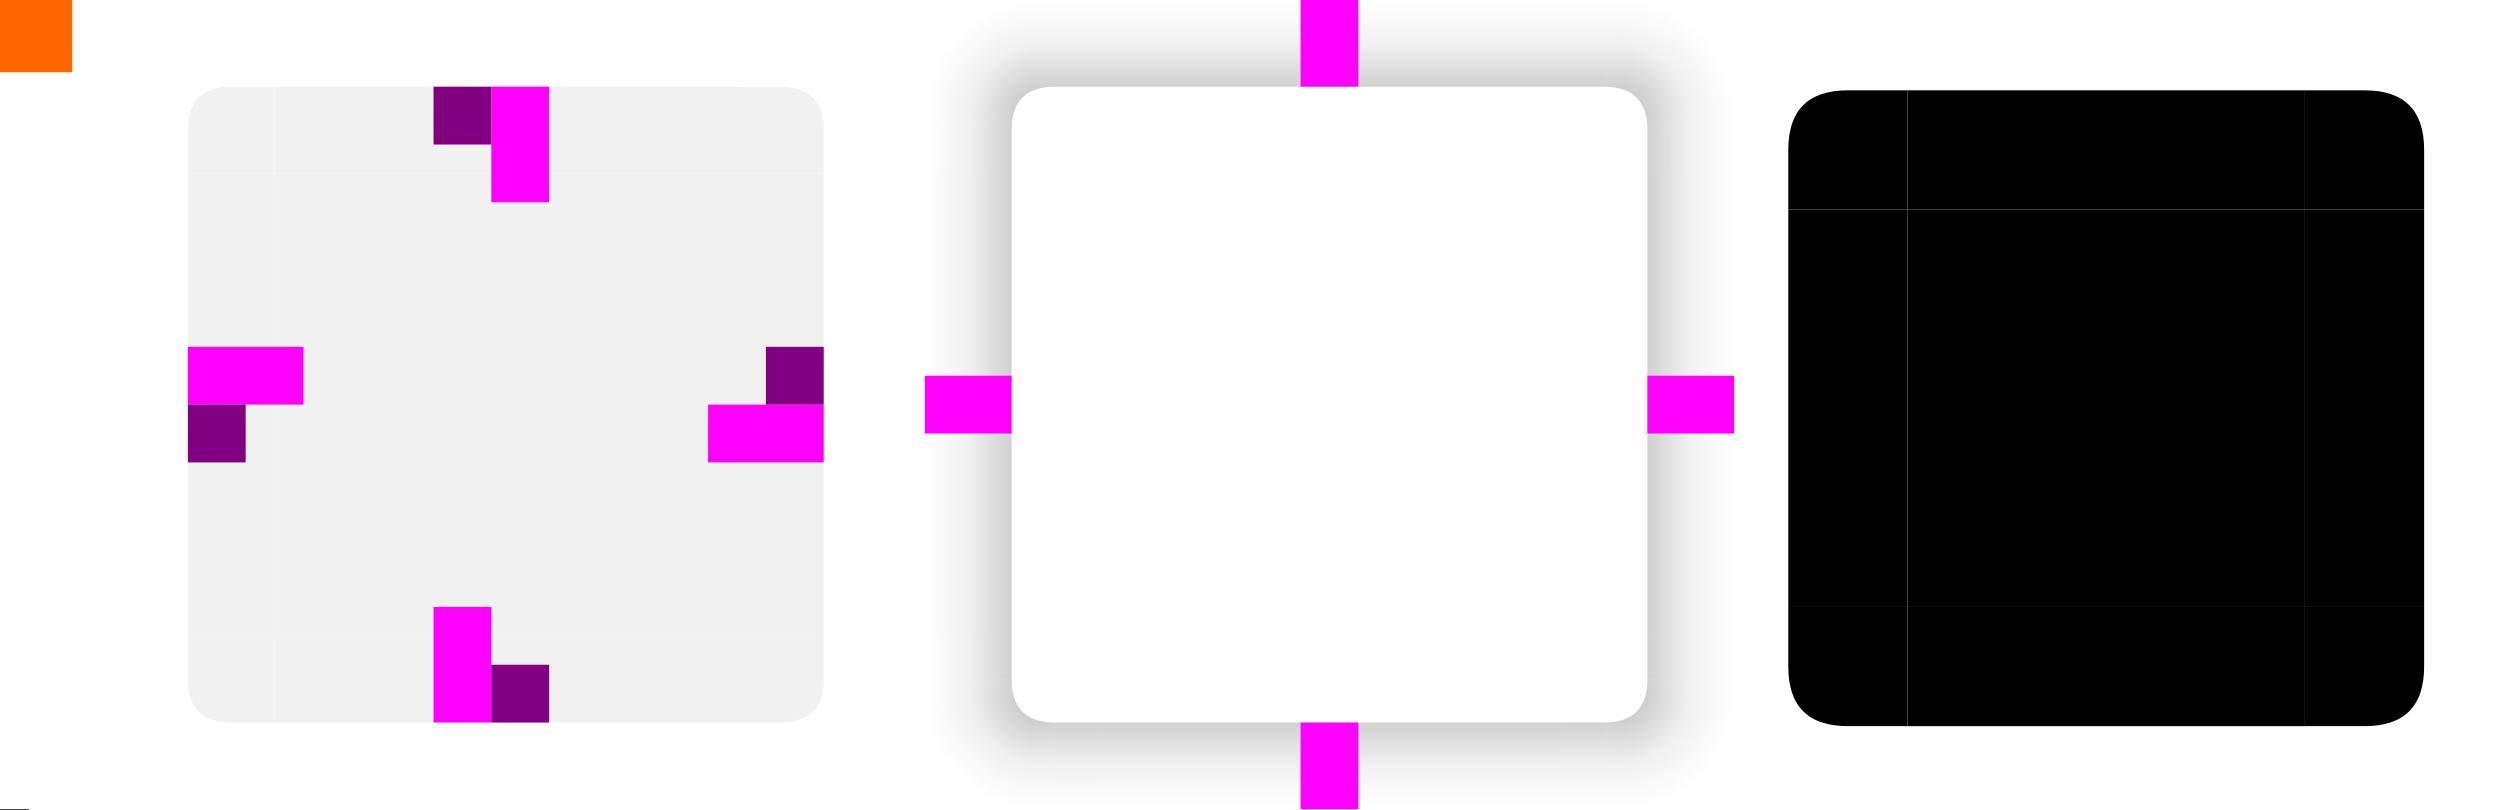
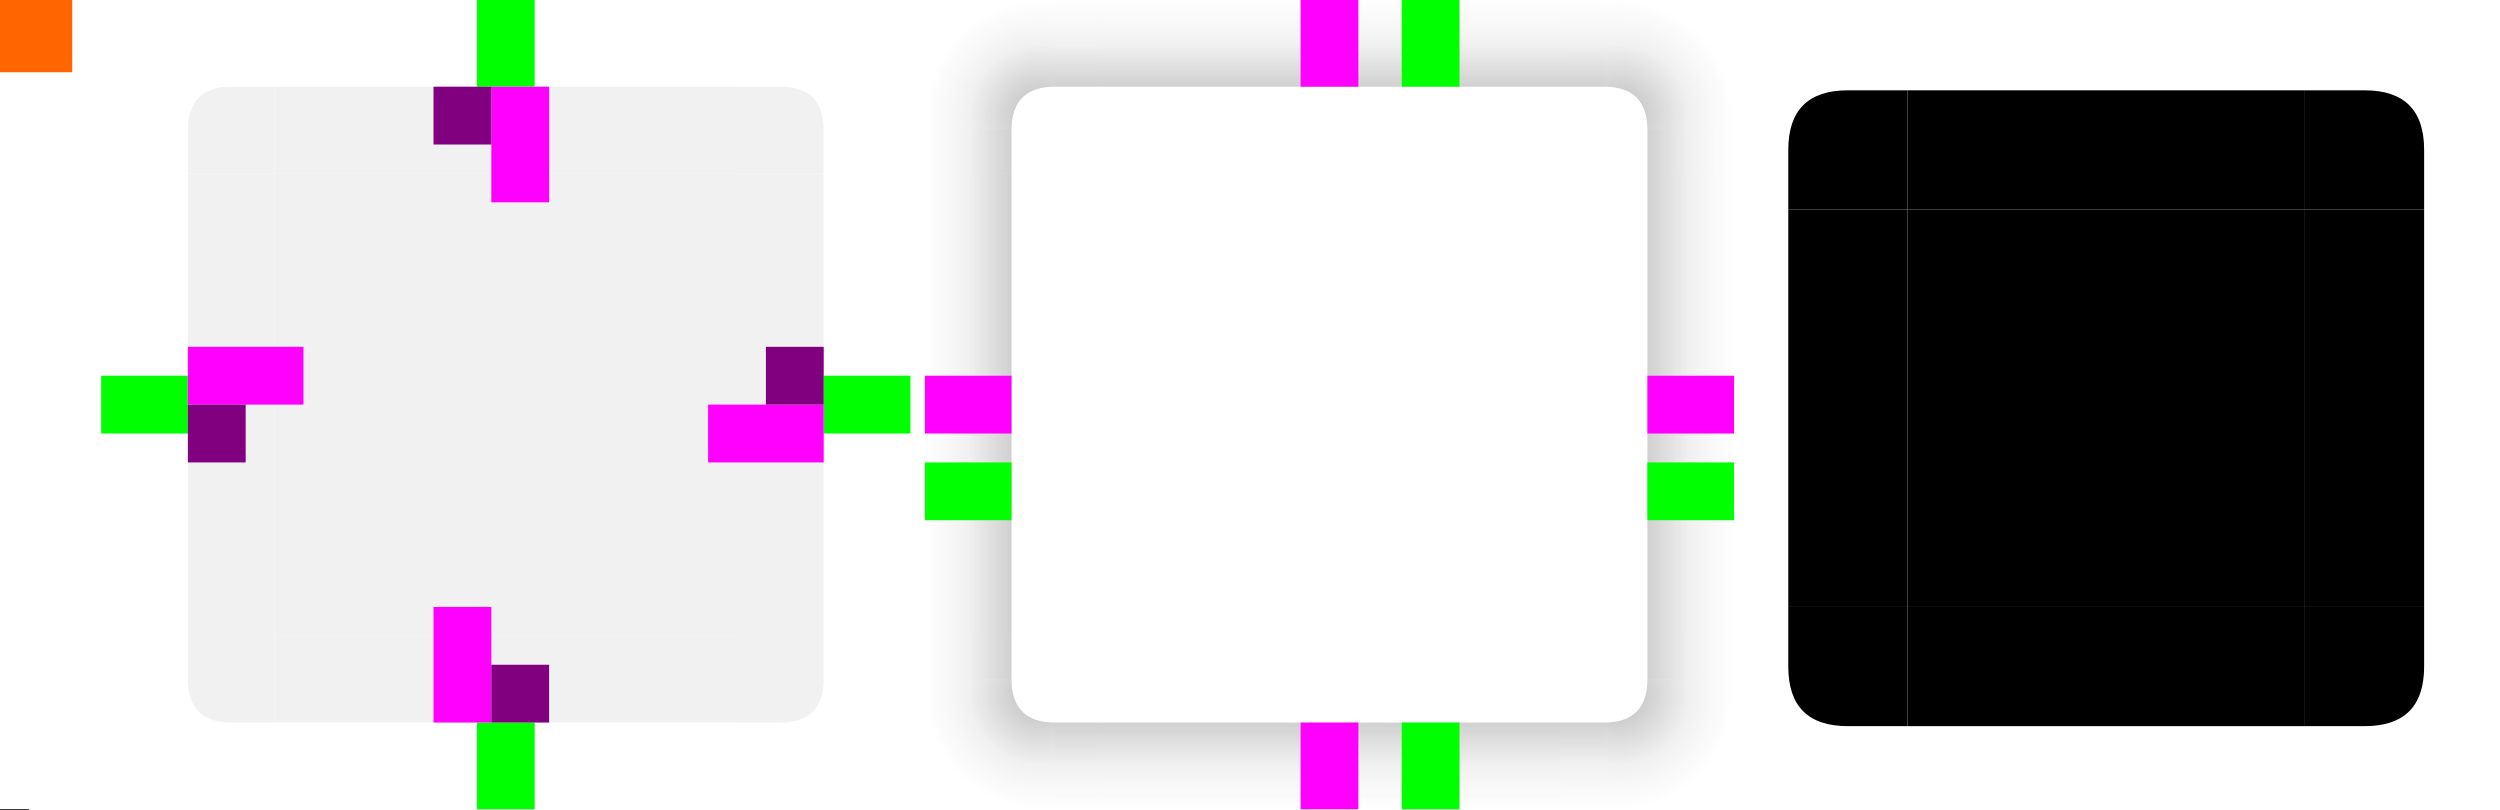
<svg xmlns="http://www.w3.org/2000/svg" xmlns:xlink="http://www.w3.org/1999/xlink" id="svg2" version="1.1" viewBox="0 0 173 56">
  <defs id="defs4">
    <style id="current-color-scheme" type="text/css">.ColorScheme-Text {
        color:#31363b;
        stop-color:#31363b;
      }
      .ColorScheme-Background {
        color:#eff0f1;
        stop-color:#eff0f1;
      }
      .ColorScheme-Highlight {
        color:#3daee9;
        stop-color:#3daee9;
      }
      .ColorScheme-ViewText {
        color:#31363b;
        stop-color:#31363b;
      }
      .ColorScheme-ViewBackground {
        color:#fcfcfc;
        stop-color:#fcfcfc;
      }
      .ColorScheme-ViewHover {
        color:#93cee9;
        stop-color:#93cee9;
      }
      .ColorScheme-ViewFocus{
        color:#3daee9;
        stop-color:#3daee9;
      }
      .ColorScheme-ButtonText {
        color:#31363b;
        stop-color:#31363b;
      }
      .ColorScheme-ButtonBackground {
        color:#eff0f1;
        stop-color:#eff0f1;
      }
      .ColorScheme-ButtonHover {
        color:#93cee9;
        stop-color:#93cee9;
      }
      .ColorScheme-ButtonFocus{
        color:#3daee9;
        stop-color:#3daee9;
      }</style>
    <linearGradient id="linearGradient4950" x1="55" x2="63" y1="932.362" y2="932.362" gradientUnits="userSpaceOnUse">
      <stop id="stop1060" stop-opacity=".3" offset="0" />
      <stop id="stop1091" stop-opacity=".06" offset=".625" />
      <stop id="stop1062" stop-opacity="0" offset="1" />
    </linearGradient>
    <linearGradient id="linearGradient4948" x1="-15" x2="-7" y1="932.362" y2="932.362" gradientUnits="userSpaceOnUse">
      <stop id="stop1084" stop-opacity=".3" offset="0" />
      <stop id="stop1107" stop-opacity=".06" offset=".63" />
      <stop id="stop1086" stop-opacity="0" offset="1" />
    </linearGradient>
    <linearGradient id="linearGradient4942" x1="51" x2="51" y1="48" y2="56" gradientTransform="translate(58)" gradientUnits="userSpaceOnUse">
      <stop id="stop1114" stop-opacity=".3" offset="0" />
      <stop id="stop1097" stop-opacity=".06" offset=".617" />
      <stop id="stop1116" stop-opacity="0" offset="1" />
    </linearGradient>
    <radialGradient id="radialGradient4944" cx="54.25" cy="945.112" r="6" gradientTransform="matrix(-8.2303024e-6,1.333333,-1.333321,-8.2302289e-6,1373.139,-24.32554)" gradientUnits="userSpaceOnUse">
      <stop id="stop1120" stop-opacity=".3" offset="0" />
      <stop id="stop1095" stop-opacity=".06" offset=".628" />
      <stop id="stop1122" stop-opacity="0" offset="1" />
    </radialGradient>
    <linearGradient id="linearGradient4946" x1="55" x2="63" y1="44" y2="44" gradientUnits="userSpaceOnUse">
      <stop id="stop4272" stop-opacity=".3" offset="0" />
      <stop id="stop1093" stop-opacity=".06" offset=".626" />
      <stop id="stop4274" stop-opacity="0" offset="1" />
    </linearGradient>
    <linearGradient id="linearGradient4936" x1="19" x2="19" y1="48" y2="56" gradientTransform="translate(58)" gradientUnits="userSpaceOnUse">
      <stop id="stop1102" stop-opacity=".3" offset="0" />
      <stop id="stop1101" stop-opacity=".06" offset=".628" />
      <stop id="stop1104" stop-opacity="0" offset="1" />
    </linearGradient>
    <radialGradient id="radialGradient4938" cx="7.643" cy="950.362" r="6" gradientTransform="matrix(-1.333333,-1.2763442e-5,1.2763442e-5,-1.333333,83.17835,1315.149)" gradientUnits="userSpaceOnUse">
      <stop id="stop1096" stop-opacity=".3" offset="0" />
      <stop id="stop1103" stop-opacity=".06" offset=".627" />
      <stop id="stop1098" stop-opacity="0" offset="1" />
    </radialGradient>
    <linearGradient id="linearGradient4940" x1="15" x2="7" y1="44" y2="44" gradientUnits="userSpaceOnUse" xlink:href="#linearGradient1082" />
    <linearGradient id="linearGradient1082">
      <stop id="stop1078" stop-opacity=".3" offset="0" />
      <stop id="stop1109" stop-opacity=".06" offset=".626" />
      <stop id="stop1080" stop-opacity="0" offset="1" />
    </linearGradient>
    <linearGradient id="linearGradient4934" x1="952.362" x2="960.362" y1="-35" y2="-35" gradientUnits="userSpaceOnUse">
      <stop id="stop1108" stop-opacity=".3" offset="0" />
      <stop id="stop1099" stop-opacity=".06" offset=".627" />
      <stop id="stop1110" stop-opacity="0" offset="1" />
    </linearGradient>
    <linearGradient id="linearGradient4928" x1="55" x2="63" y1="12" y2="12" gradientUnits="userSpaceOnUse">
      <stop id="stop1054" stop-opacity=".3" offset="0" />
      <stop id="stop1089" stop-opacity=".06" offset=".621" />
      <stop id="stop1056" stop-opacity="0" offset="1" />
    </linearGradient>
    <radialGradient id="radialGradient4930" cx="53.893" cy="911.762" r="6" gradientTransform="matrix(1.333334,7.9263054e-6,-7.7052181e-6,1.333336,41.14987,-1207.686)" gradientUnits="userSpaceOnUse">
      <stop id="stop1048" stop-opacity=".3" offset="0" />
      <stop id="stop1087" stop-opacity=".06" offset=".626" />
      <stop id="stop1050" stop-opacity="0" offset="1" />
    </radialGradient>
    <linearGradient id="linearGradient3056" x1="51" x2="51" y1="8" y2="-2.0185304e-5" gradientTransform="translate(58)" gradientUnits="userSpaceOnUse">
      <stop id="stop1042" stop-opacity=".3" offset="0" />
      <stop id="stop1085" stop-opacity=".06" offset=".621" />
      <stop id="stop1044" stop-opacity="0" offset="1" />
    </linearGradient>
    <linearGradient id="linearGradient4922" x1="15" x2="7" y1="12" y2="12" gradientUnits="userSpaceOnUse" xlink:href="#linearGradient1082" />
    <radialGradient id="radialGradient4924" cx="22.2" cy="913.969" r="6" gradientTransform="matrix(8.5676352e-6,-1.333333,1.333339,8.5676761e-6,-1145.631,37.59215)" gradientUnits="userSpaceOnUse">
      <stop id="stop1072" stop-opacity=".3" offset="0" />
      <stop id="stop1111" stop-opacity=".06" offset=".625" />
      <stop id="stop1074" stop-opacity="0" offset="1" />
    </radialGradient>
    <linearGradient id="linearGradient4926" x1="19" x2="19" y1="8" y2="-2.0185304e-5" gradientTransform="translate(58)" gradientUnits="userSpaceOnUse">
      <stop id="stop1066" stop-opacity=".3" offset="0" />
      <stop id="stop1113" stop-opacity=".06" offset=".618" />
      <stop id="stop1068" stop-opacity="0" offset="1" />
    </linearGradient>
    <linearGradient id="linearGradient3054" x1="-912.362" x2="-904.362" y1="-35" y2="-35" gradientUnits="userSpaceOnUse">
      <stop id="stop1036" stop-opacity=".3" offset="0" />
      <stop id="stop1083" stop-opacity=".06" offset=".619" />
      <stop id="stop1038" stop-opacity="0" offset="1" />
    </linearGradient>
  </defs>
  <g id="layer1" transform="translate(0,-904.3622)">
    <rect id="hint-tile-center" y="904.362" width="5" height="5" fill="#f60" />
    <g id="top">
      <rect id="rect4152" class="ColorScheme-Background" transform="matrix(0,-1,-1,0,0,0)" x="-916.362" y="-51" width="6" height="32" fill="currentColor" opacity=".9" />
    </g>
    <g id="bottom">
      <rect id="rect4148" class="ColorScheme-Background" transform="rotate(90)" x="948.362" y="-51" width="6" height="32" fill="currentColor" opacity=".9" />
    </g>
    <g id="left">
      <rect id="rect4144" class="ColorScheme-Background" transform="scale(-1,1)" x="-19" y="916.362" width="6" height="32" fill="currentColor" opacity=".9" />
    </g>
    <g id="right">
      <rect id="rect4140" class="ColorScheme-Background" x="51" y="916.362" width="6" height="32" fill="currentColor" opacity=".9" />
    </g>
    <g id="center">
      <rect id="rect4401" x="19" y="916.362" width="32" height="32" fill="none" />
      <rect id="rect4138" class="ColorScheme-Background" x="19" y="916.362" width="32" height="32" fill="currentColor" opacity=".9" />
    </g>
    <g id="shadow-top" transform="translate(56.99998,1.7432666e-5)">
      <rect id="rect4820" transform="matrix(0,-1,-1,0,0,0)" x="-916.362" y="-51" width="6" height="32" fill="none" />
      <rect id="rect4822" transform="matrix(0,-1,-1,0,0,0)" x="-910.362" y="-51" width="6" height="32" fill="url(#linearGradient3054)" opacity=".9" />
      <rect id="rect4824" transform="matrix(0,-1,-1,0,0,0)" x="-911.362" y="-51" width="1" height="32" fill="none" />
    </g>
    <g id="shadow-topleft" transform="translate(56.99998,1.7432666e-5)">
      <path id="path4828" transform="translate(0,904.3622)" d="m7 9v3h6v-4 1z" fill="url(#linearGradient4922)" fill-rule="evenodd" opacity=".9" />
      <path id="path4830" transform="translate(-58,904.3622)" d="m65 0v9h6c0-2 1-3 3-3v-6z" fill="url(#radialGradient4924)" fill-rule="evenodd" opacity=".9" />
      <path id="path4832" transform="translate(-58,904.3622)" d="m74 0v6h-1 4v-6h-4z" fill="url(#linearGradient4926)" fill-rule="evenodd" opacity=".9" />
      <rect id="rect4834" transform="scale(-1,1)" x="-19" y="910.362" width="6" height="6" ry="1" fill="none" />
      <rect id="rect4836" transform="scale(-1,1)" x="-19" y="910.362" width="2" height="6" ry="0" fill="none" />
      <rect id="rect4838" transform="scale(-1,1)" x="-18" y="914.362" width="5" height="2" fill="none" />
    </g>
    <g id="shadow-topright" transform="translate(56.99998,1.7432666e-5)">
      <path id="path4842" transform="translate(0,904.3622)" d="m57 9v-1 4h6v-4 1z" fill="url(#linearGradient4928)" fill-rule="evenodd" opacity=".9" />
      <path id="path4844" transform="translate(-58,904.3622)" d="m112 0v6c2 0 3 1 3 3h6v-9z" fill="url(#radialGradient4930)" fill-rule="evenodd" opacity=".9" />
      <path id="path4846" transform="translate(-58,904.3622)" d="m109 0v6h4-1v-6h1z" fill="url(#linearGradient3056)" fill-rule="evenodd" opacity=".9" />
      <rect id="rect4848" x="51" y="910.362" width="6" height="6" ry="1" fill="none" />
      <rect id="rect4850" x="51" y="910.362" width="2" height="6" ry="0" fill="none" />
      <rect id="rect4852" x="52" y="914.362" width="5" height="2" fill="none" />
    </g>
    <g id="shadow-bottom" transform="translate(56.99998,1.7432666e-5)">
      <rect id="rect4856" transform="rotate(90)" x="948.362" y="-51" width="6" height="32" fill="none" />
      <rect id="rect4858" transform="rotate(90)" x="954.362" y="-51" width="6" height="32" fill="url(#linearGradient4934)" opacity=".9" />
      <rect id="rect4860" transform="rotate(90)" x="953.362" y="-51" width="1" height="32" fill="none" />
    </g>
    <g id="shadow-bottomleft" transform="translate(56.99998,1.7432666e-5)">
      <path id="path4864" transform="translate(-58,904.3622)" d="m74 50v6h-1 4v-6h-4z" fill="url(#linearGradient4936)" fill-rule="evenodd" opacity=".9" />
      <path id="path4866" transform="translate(-58,904.3622)" d="m65 47v9h9v-6c-2 0-3-1-3-3z" fill="url(#radialGradient4938)" fill-rule="evenodd" opacity=".9" />
      <path id="path4868" transform="translate(0,904.3622)" d="m7 44v4-1h6v1-4z" fill="url(#linearGradient4940)" fill-rule="evenodd" opacity=".9" />
      <rect id="rect4870" transform="scale(-1)" x="-19" y="-954.362" width="6" height="6" ry="1" fill="none" />
      <rect id="rect4872" transform="scale(-1)" x="-19" y="-954.362" width="2" height="6" ry="0" fill="none" />
      <rect id="rect4874" transform="scale(-1)" x="-18" y="-950.362" width="5" height="2" fill="none" />
    </g>
    <g id="shadow-bottomright" transform="translate(56.99998,1.7432666e-5)">
      <path id="path4878" transform="translate(-58,904.3622)" d="m109 50v6h4-1v-6h1z" fill="url(#linearGradient4942)" fill-rule="evenodd" opacity=".9" />
      <path id="path4880" transform="translate(-58,904.3622)" d="m115 47c0 2-1 3-3 3v6h9v-9z" fill="url(#radialGradient4944)" fill-rule="evenodd" opacity=".9" />
      <path id="path4882" transform="translate(0,904.3622)" d="m57 44v4-1h6v1-4z" fill="url(#linearGradient4946)" fill-rule="evenodd" opacity=".9" />
      <rect id="rect4884" transform="scale(1,-1)" x="51" y="-954.362" width="6" height="6" ry="1" fill="none" />
      <rect id="rect4886" transform="scale(1,-1)" x="51" y="-954.362" width="2" height="6" ry="0" fill="none" />
      <rect id="rect4888" transform="scale(1,-1)" x="52" y="-950.362" width="5" height="2" fill="none" />
    </g>
    <g id="shadow-left" transform="translate(56.99998,1.7432666e-5)">
      <rect id="rect4892" transform="scale(-1,1)" x="-19" y="916.362" width="6" height="32" fill="none" />
      <rect id="rect4894" transform="scale(-1,1)" x="-13" y="916.362" width="6" height="32" fill="url(#linearGradient4948)" opacity=".9" />
      <rect id="rect4896" transform="scale(-1,1)" x="-14" y="916.362" width="1" height="32" fill="none" />
    </g>
    <g id="shadow-right" transform="translate(56.99998,1.7432666e-5)">
      <rect id="rect4900" x="51" y="916.362" width="6" height="32" fill="none" />
      <rect id="rect4902" x="57" y="916.362" width="6" height="32" fill="url(#linearGradient4950)" opacity=".9" />
      <rect id="rect4904" x="56" y="916.362" width="1" height="32" fill="none" />
    </g>
    <g id="shadow-center" transform="translate(56.99998,1.7432666e-5)" fill="none">
      <rect id="rect4908" x="19" y="916.362" width="32" height="32" />
      <rect id="rect4910" x="19" y="916.362" width="32" height="32" />
    </g>
    <rect id="shadow-hint-top-margin" x="90" y="904.362" width="4" height="6" fill="#f0f" />
    <rect id="shadow-hint-bottom-margin" x="90" y="954.362" width="4" height="6" fill="#f0f" />
    <rect id="shadow-hint-right-margin" transform="rotate(90)" x="930.362" y="-120" width="4" height="6" fill="#f0f" />
    <rect id="shadow-hint-left-margin" transform="rotate(90)" x="930.362" y="-70" width="4" height="6" fill="#f0f" />
+     <rect y="904.362" x="97" height="6" width="4" id="shadow-hint-inset-top-margin" style="fill:#00ff00;fill-opacity:1;stroke:none" />
+     <rect style="fill:#00ff00;fill-opacity:1;stroke:none" id="shadow-hint-inset-bottom-margin" width="4" height="6" x="97" y="954.362" />
+     <rect transform="matrix(0,1,-1,0,0,0)" style="fill:#00ff00;fill-opacity:1;stroke:none" id="shadow-hint-inset-right-margin" width="4" height="6" x="936.362" y="-120" />
+     <rect transform="matrix(0,1,-1,0,0,0)" y="-70" x="936.362" height="6" width="4" id="shadow-hint-inset-left-margin" style="fill:#00ff00;fill-opacity:1;stroke:none" />
    <rect id="mask-top" x="132" y="910.612" width="27.5" height="8.25" style="paint-order:normal" />
    <rect id="mask-center" x="132" y="918.862" width="27.5" height="27.5" style="paint-order:normal" />
    <rect id="mask-bottom" transform="scale(1,-1)" x="132" y="-954.612" width="27.5" height="8.25" style="paint-order:normal" />
    <rect id="mask-left" transform="rotate(90)" x="918.862" y="-132" width="27.5" height="8.25" style="paint-order:normal" />
    <rect id="mask-right" transform="rotate(90)" x="918.862" y="-167.75" width="27.5" height="8.25" style="paint-order:normal" />
    <path id="mask-bottomright" class="ColorScheme-Background" d="m159.5 954.612v-8.25h8.25v4.125c0 2.75-1.375 4.125-4.125 4.125h-2.75z" />
    <path id="mask-bottomleft" class="ColorScheme-Background" d="m132 954.612v-8.25h-8.25v4.125c0 2.75 1.375 4.125 4.125 4.125h2.75z" />
    <path id="mask-topleft" class="ColorScheme-Background" d="m132 910.612v8.25h-8.25v-4.125c0-2.75 1.375-4.125 4.125-4.125h2.75z" />
    <path id="mask-topright" class="ColorScheme-Background" d="m159.5 910.612v8.25h8.25v-4.125c0-2.75-1.375-4.125-4.125-4.125h-2.75z" />
    <g id="topleft" transform="translate(0,-2.0185303e-5)">
      <path id="rect4159" class="ColorScheme-Background" transform="translate(0,904.3622)" d="m16 6c-2 0-3 1-3 3v3h6v-6h-1 1z" fill="currentColor" opacity=".9" />
    </g>
    <g id="topright" transform="translate(0,-2.0185303e-5)">
      <path id="rect4177" class="ColorScheme-Background" transform="translate(0,904.3622)" d="m51 6v6h6v-3c0-2-1-3-3-3h-2z" fill="currentColor" opacity=".9" />
    </g>
    <g id="bottomleft" transform="translate(0,-2.0185303e-5)">
      <path id="path5048" class="ColorScheme-Background" d="m19 954.362v-6h-6v3c0 2 1 3 3 3h2z" fill="currentColor" opacity=".9" />
    </g>
    <g id="bottomright" transform="translate(0,-2.0185303e-5)">
      <path id="rect4177-6" class="ColorScheme-Background" d="m51 954.362v-6h6v3c0 2-1 3-3 3h-2z" fill="currentColor" opacity=".9" />
    </g>
+     <rect style="fill:#00ff00;fill-opacity:1;stroke:none" id="hint-inset-top-margin" width="4" height="6" x="33" y="904.362" />
+     <rect y="954.362" x="33" height="6" width="4" id="hint-inset-bottom-margin" style="fill:#00ff00;fill-opacity:1;stroke:none" />
+     <rect y="-63" x="930.362" height="6" width="4" id="hint-inset-right-margin" style="fill:#00ff00;fill-opacity:1;stroke:none" transform="matrix(0,1,-1,0,0,0)" />
+     <rect style="fill:#00ff00;fill-opacity:1;stroke:none" id="hint-inset-left-margin" width="4" height="6" x="930.362" y="-13" transform="matrix(0,1,-1,0,0,0)" />
    <rect id="thick-hint-top-margin" x="34" y="910.362" width="4" height="8" fill="#f0f" />
    <rect id="thick-hint-bottom-margin" x="30" y="946.362" width="4" height="8" fill="#f0f" />
    <rect id="thick-right-margin" transform="rotate(90)" x="932.362" y="-57" width="4" height="8" fill="#f0f" />
    <rect id="thick-hint-left-margin" transform="rotate(90)" x="928.362" y="-21" width="4" height="8" fill="#f0f" />
    <rect id="hint-bottom-margin" x="34" y="950.362" width="4" height="4" fill="#800080" />
    <rect id="hint-right-margin" transform="rotate(90)" x="928.362" y="-57" width="4" height="4" fill="#800080" />
    <rect id="hint-left-margin" transform="rotate(90)" x="932.362" y="-17" width="4" height="4" fill="#800080" />
    <rect id="hint-top-margin" x="30" y="910.362" width="4" height="4" fill="#800080" />
    <rect id="thick-center" y="960.362" width="2" height="2" />
  </g>
</svg>
